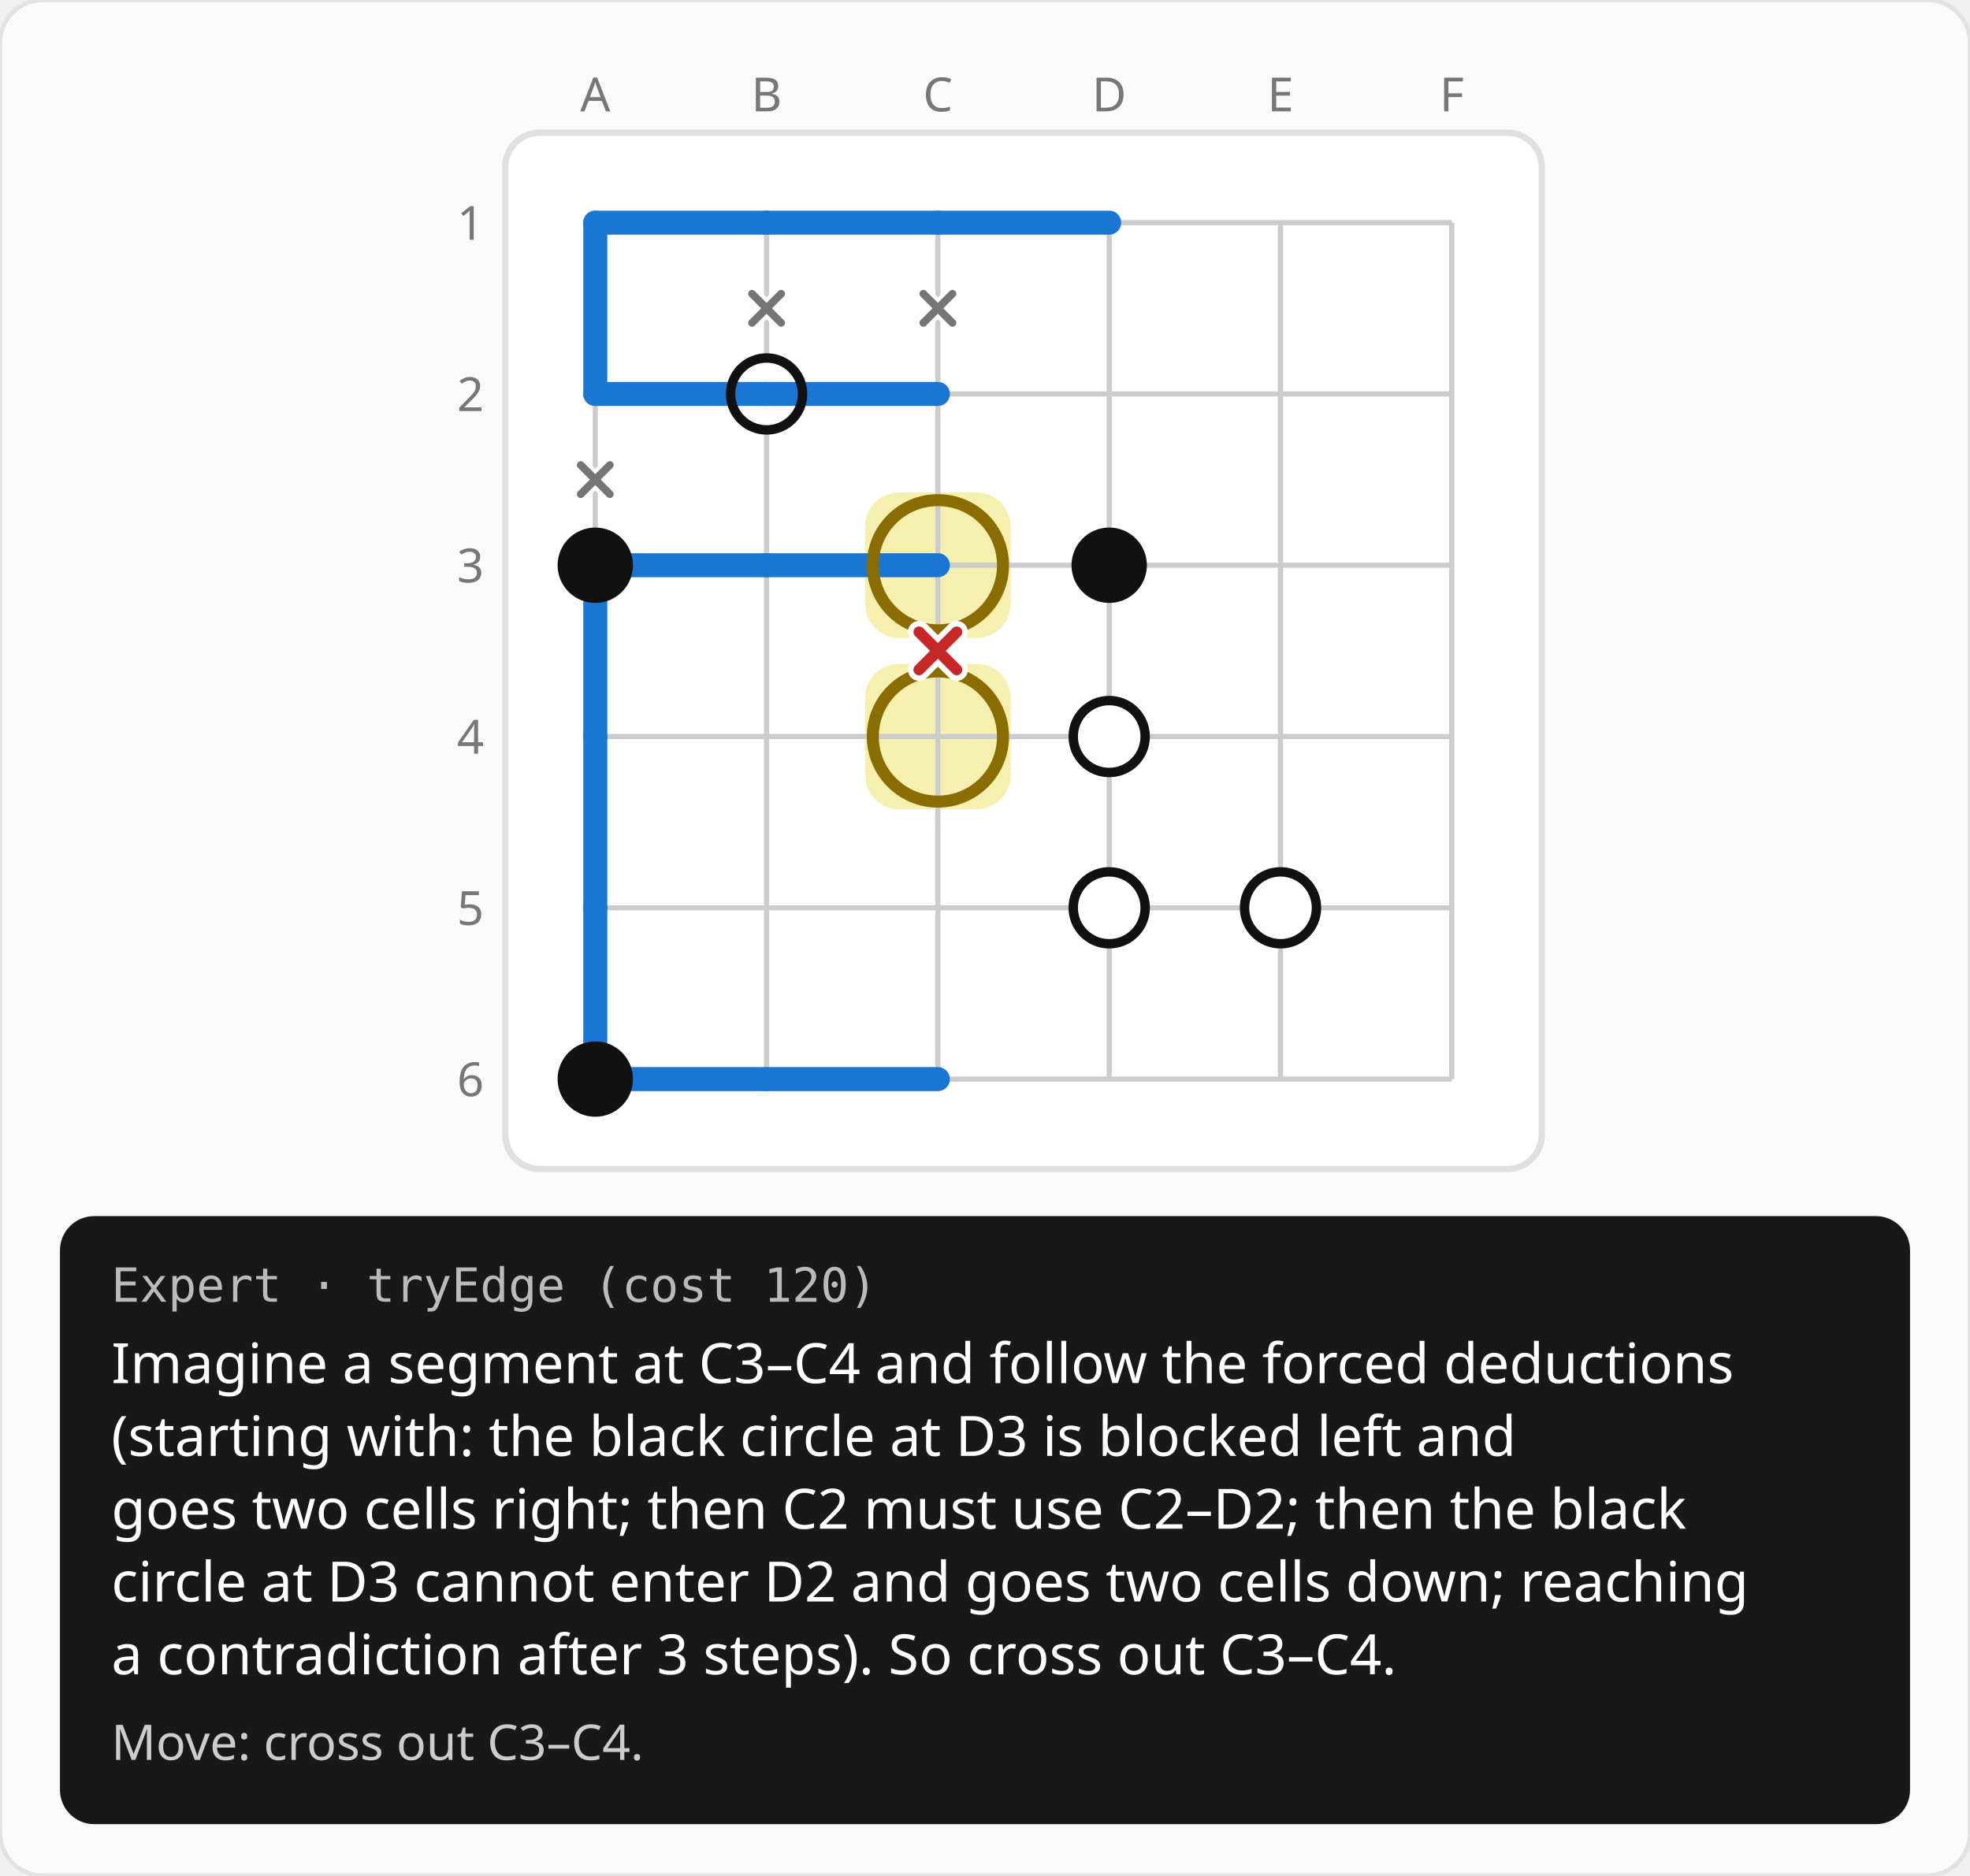
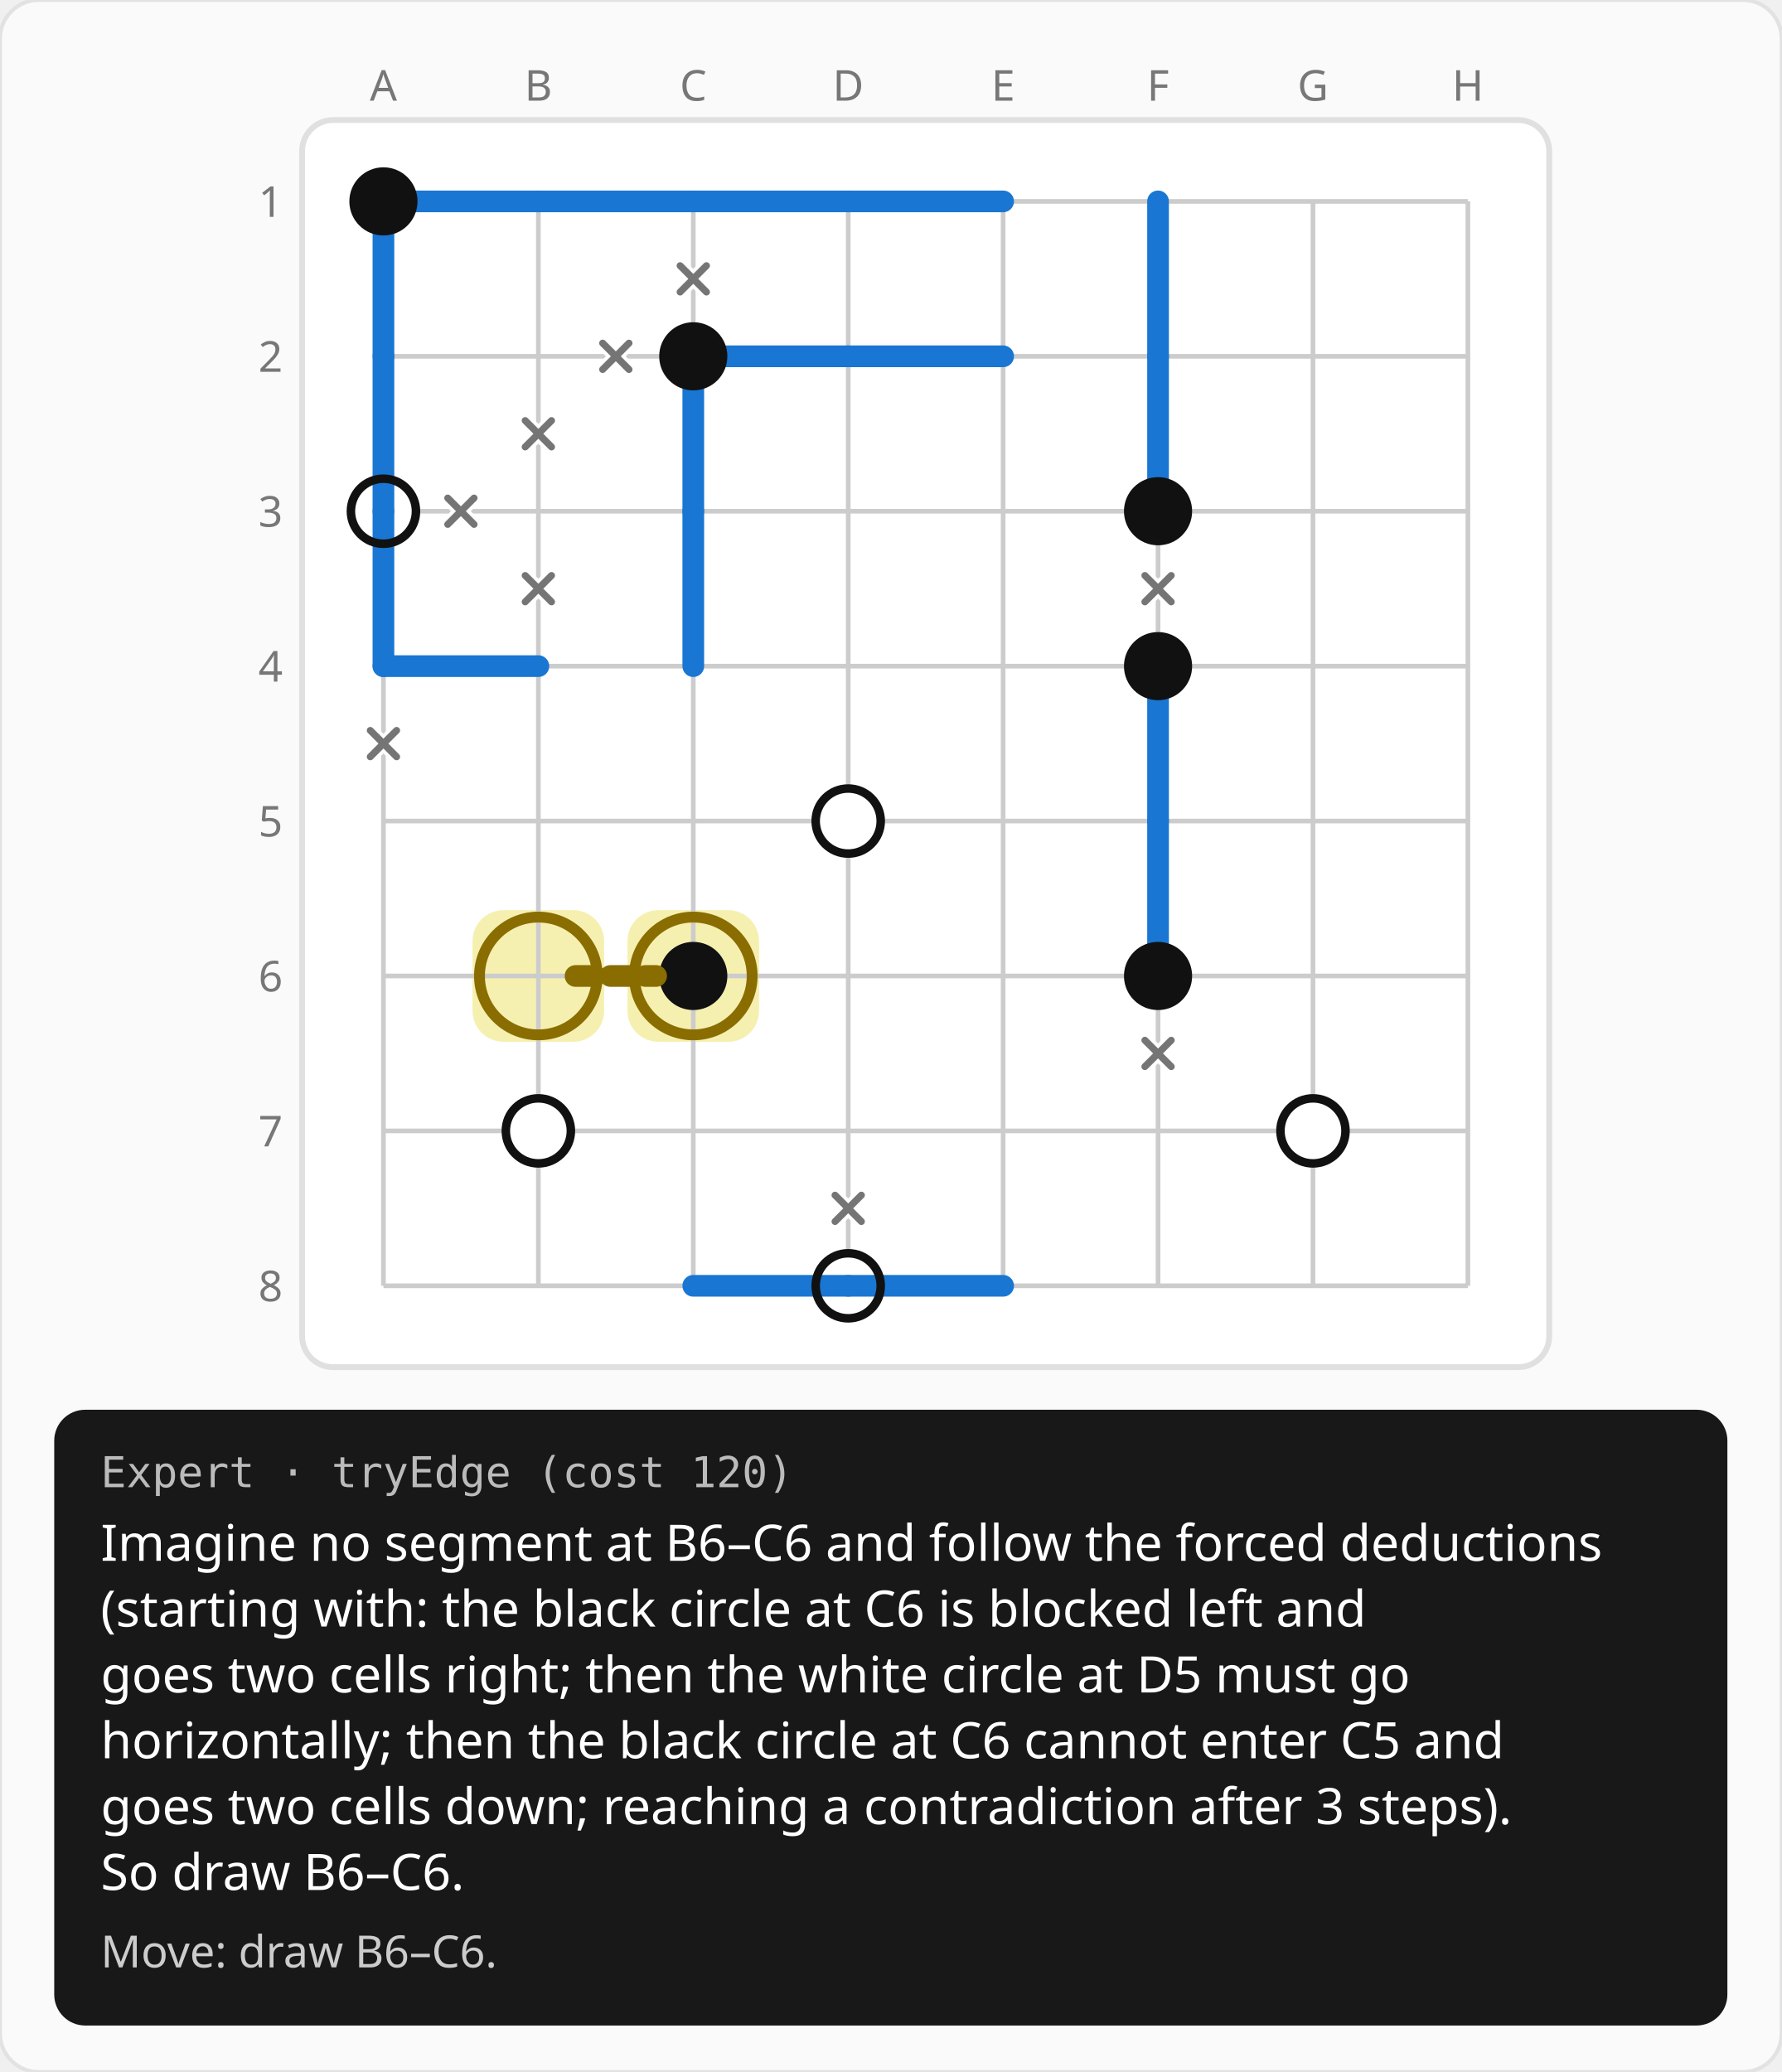
- <svg xmlns="http://www.w3.org/2000/svg" width="460" height="438" viewBox="0 0 460 438">
-   <rect width="460" height="438" rx="10" fill="#fafafa" stroke="#e2e2e2" />
+ <svg xmlns="http://www.w3.org/2000/svg" width="460" height="535" viewBox="0 0 460 535">
+   <rect width="460" height="535" rx="10" fill="#fafafa" stroke="#e2e2e2" />
  <defs>
    <pattern id="hatch" width="8" height="8" patternUnits="userSpaceOnUse" patternTransform="rotate(45)">
      <line x1="0" y1="0" x2="0" y2="8" stroke="#d55e00" stroke-width="3" opacity="0.55" />
    </pattern>
  </defs>
-   <g transform="translate(99 12)">
+   <g transform="translate(59 12)">
    <text x="40" y="14" fill="#777777" font-size="11" font-family="system-ui, sans-serif" text-anchor="middle">A</text>
    <text x="80" y="14" fill="#777777" font-size="11" font-family="system-ui, sans-serif" text-anchor="middle">B</text>
    <text x="120" y="14" fill="#777777" font-size="11" font-family="system-ui, sans-serif" text-anchor="middle">C</text>
    <text x="160" y="14" fill="#777777" font-size="11" font-family="system-ui, sans-serif" text-anchor="middle">D</text>
    <text x="200" y="14" fill="#777777" font-size="11" font-family="system-ui, sans-serif" text-anchor="middle">E</text>
    <text x="240" y="14" fill="#777777" font-size="11" font-family="system-ui, sans-serif" text-anchor="middle">F</text>
+     <text x="280" y="14" fill="#777777" font-size="11" font-family="system-ui, sans-serif" text-anchor="middle">G</text>
+     <text x="320" y="14" fill="#777777" font-size="11" font-family="system-ui, sans-serif" text-anchor="middle">H</text>
    <text x="14" y="44" fill="#777777" font-size="11" font-family="system-ui, sans-serif" text-anchor="end">1</text>
    <text x="14" y="84" fill="#777777" font-size="11" font-family="system-ui, sans-serif" text-anchor="end">2</text>
    <text x="14" y="124" fill="#777777" font-size="11" font-family="system-ui, sans-serif" text-anchor="end">3</text>
    <text x="14" y="164" fill="#777777" font-size="11" font-family="system-ui, sans-serif" text-anchor="end">4</text>
    <text x="14" y="204" fill="#777777" font-size="11" font-family="system-ui, sans-serif" text-anchor="end">5</text>
    <text x="14" y="244" fill="#777777" font-size="11" font-family="system-ui, sans-serif" text-anchor="end">6</text>
+     <text x="14" y="284" fill="#777777" font-size="11" font-family="system-ui, sans-serif" text-anchor="end">7</text>
+     <text x="14" y="324" fill="#777777" font-size="11" font-family="system-ui, sans-serif" text-anchor="end">8</text>
    <g transform="translate(18 18)">
-       <rect x="1" y="1" width="242" height="242" rx="8" fill="#ffffff" stroke="#e0e0e0" stroke-width="1.5" />
-       <rect x="85" y="85" width="34" height="34" rx="8" fill="rgba(244,236,156,0.8)" />
-       <rect x="85" y="125" width="34" height="34" rx="8" fill="rgba(244,236,156,0.8)" />
-       <line x1="22" y1="22" x2="222" y2="22" stroke="#cccccc" stroke-width="1.2" />
-       <line x1="22" y1="62" x2="222" y2="62" stroke="#cccccc" stroke-width="1.2" />
-       <line x1="22" y1="102" x2="222" y2="102" stroke="#cccccc" stroke-width="1.2" />
-       <line x1="22" y1="142" x2="222" y2="142" stroke="#cccccc" stroke-width="1.2" />
-       <line x1="22" y1="182" x2="222" y2="182" stroke="#cccccc" stroke-width="1.2" />
-       <line x1="22" y1="222" x2="222" y2="222" stroke="#cccccc" stroke-width="1.2" />
-       <line x1="22" y1="22" x2="22" y2="222" stroke="#cccccc" stroke-width="1.2" />
-       <line x1="62" y1="22" x2="62" y2="222" stroke="#cccccc" stroke-width="1.2" />
-       <line x1="102" y1="22" x2="102" y2="222" stroke="#cccccc" stroke-width="1.2" />
-       <line x1="142" y1="22" x2="142" y2="222" stroke="#cccccc" stroke-width="1.2" />
-       <line x1="182" y1="22" x2="182" y2="222" stroke="#cccccc" stroke-width="1.2" />
-       <line x1="222" y1="22" x2="222" y2="222" stroke="#cccccc" stroke-width="1.2" />
-       <circle cx="62" cy="62" r="8.4" fill="#ffffff" />
-       <circle cx="142" cy="142" r="8.4" fill="#ffffff" />
+       <rect x="1" y="1" width="322" height="322" rx="8" fill="#ffffff" stroke="#e0e0e0" stroke-width="1.5" />
+       <rect x="45" y="205" width="34" height="34" rx="8" fill="rgba(244,236,156,0.8)" />
+       <rect x="85" y="205" width="34" height="34" rx="8" fill="rgba(244,236,156,0.8)" />
+       <line x1="22" y1="22" x2="302" y2="22" stroke="#cccccc" stroke-width="1.2" />
+       <line x1="22" y1="62" x2="302" y2="62" stroke="#cccccc" stroke-width="1.2" />
+       <line x1="22" y1="102" x2="302" y2="102" stroke="#cccccc" stroke-width="1.2" />
+       <line x1="22" y1="142" x2="302" y2="142" stroke="#cccccc" stroke-width="1.2" />
+       <line x1="22" y1="182" x2="302" y2="182" stroke="#cccccc" stroke-width="1.2" />
+       <line x1="22" y1="222" x2="302" y2="222" stroke="#cccccc" stroke-width="1.2" />
+       <line x1="22" y1="262" x2="302" y2="262" stroke="#cccccc" stroke-width="1.2" />
+       <line x1="22" y1="302" x2="302" y2="302" stroke="#cccccc" stroke-width="1.2" />
+       <line x1="22" y1="22" x2="22" y2="302" stroke="#cccccc" stroke-width="1.2" />
+       <line x1="62" y1="22" x2="62" y2="302" stroke="#cccccc" stroke-width="1.2" />
+       <line x1="102" y1="22" x2="102" y2="302" stroke="#cccccc" stroke-width="1.2" />
+       <line x1="142" y1="22" x2="142" y2="302" stroke="#cccccc" stroke-width="1.2" />
+       <line x1="182" y1="22" x2="182" y2="302" stroke="#cccccc" stroke-width="1.2" />
+       <line x1="222" y1="22" x2="222" y2="302" stroke="#cccccc" stroke-width="1.2" />
+       <line x1="262" y1="22" x2="262" y2="302" stroke="#cccccc" stroke-width="1.2" />
+       <line x1="302" y1="22" x2="302" y2="302" stroke="#cccccc" stroke-width="1.2" />
+       <circle cx="22" cy="102" r="8.4" fill="#ffffff" />
      <circle cx="142" cy="182" r="8.4" fill="#ffffff" />
-       <circle cx="182" cy="182" r="8.4" fill="#ffffff" />
+       <circle cx="62" cy="262" r="8.4" fill="#ffffff" />
+       <circle cx="262" cy="262" r="8.4" fill="#ffffff" />
+       <circle cx="142" cy="302" r="8.4" fill="#ffffff" />
      <line x1="22" y1="22" x2="62" y2="22" stroke="#1976d2" stroke-width="5.6" stroke-linecap="round" />
      <line x1="22" y1="22" x2="22" y2="62" stroke="#1976d2" stroke-width="5.6" stroke-linecap="round" />
      <line x1="62" y1="22" x2="102" y2="22" stroke="#1976d2" stroke-width="5.6" stroke-linecap="round" />
      <line x1="102" y1="22" x2="142" y2="22" stroke="#1976d2" stroke-width="5.6" stroke-linecap="round" />
-       <line x1="22" y1="62" x2="62" y2="62" stroke="#1976d2" stroke-width="5.6" stroke-linecap="round" />
-       <line x1="62" y1="62" x2="102" y2="62" stroke="#1976d2" stroke-width="5.6" stroke-linecap="round" />
-       <line x1="22" y1="102" x2="62" y2="102" stroke="#1976d2" stroke-width="5.6" stroke-linecap="round" />
+       <line x1="142" y1="22" x2="182" y2="22" stroke="#1976d2" stroke-width="5.6" stroke-linecap="round" />
+       <line x1="222" y1="22" x2="222" y2="62" stroke="#1976d2" stroke-width="5.6" stroke-linecap="round" />
+       <line x1="22" y1="62" x2="22" y2="102" stroke="#1976d2" stroke-width="5.6" stroke-linecap="round" />
+       <line x1="102" y1="62" x2="142" y2="62" stroke="#1976d2" stroke-width="5.6" stroke-linecap="round" />
+       <line x1="102" y1="62" x2="102" y2="102" stroke="#1976d2" stroke-width="5.6" stroke-linecap="round" />
+       <line x1="142" y1="62" x2="182" y2="62" stroke="#1976d2" stroke-width="5.6" stroke-linecap="round" />
+       <line x1="222" y1="62" x2="222" y2="102" stroke="#1976d2" stroke-width="5.6" stroke-linecap="round" />
      <line x1="22" y1="102" x2="22" y2="142" stroke="#1976d2" stroke-width="5.6" stroke-linecap="round" />
-       <line x1="62" y1="102" x2="102" y2="102" stroke="#1976d2" stroke-width="5.6" stroke-linecap="round" />
-       <line x1="22" y1="142" x2="22" y2="182" stroke="#1976d2" stroke-width="5.6" stroke-linecap="round" />
-       <line x1="22" y1="182" x2="22" y2="222" stroke="#1976d2" stroke-width="5.6" stroke-linecap="round" />
-       <line x1="22" y1="222" x2="62" y2="222" stroke="#1976d2" stroke-width="5.6" stroke-linecap="round" />
-       <line x1="62" y1="222" x2="102" y2="222" stroke="#1976d2" stroke-width="5.6" stroke-linecap="round" />
-       <circle cx="62" cy="62" r="8.4" fill="none" stroke="#111111" stroke-width="2.2" />
-       <circle cx="22" cy="102" r="8.8" fill="#111111" />
-       <circle cx="142" cy="102" r="8.8" fill="#111111" />
-       <circle cx="142" cy="142" r="8.4" fill="none" stroke="#111111" stroke-width="2.2" />
+       <line x1="102" y1="102" x2="102" y2="142" stroke="#1976d2" stroke-width="5.6" stroke-linecap="round" />
+       <line x1="22" y1="142" x2="62" y2="142" stroke="#1976d2" stroke-width="5.6" stroke-linecap="round" />
+       <line x1="222" y1="142" x2="222" y2="182" stroke="#1976d2" stroke-width="5.6" stroke-linecap="round" />
+       <line x1="222" y1="182" x2="222" y2="222" stroke="#1976d2" stroke-width="5.6" stroke-linecap="round" />
+       <line x1="102" y1="302" x2="142" y2="302" stroke="#1976d2" stroke-width="5.6" stroke-linecap="round" />
+       <line x1="142" y1="302" x2="182" y2="302" stroke="#1976d2" stroke-width="5.6" stroke-linecap="round" />
+       <circle cx="22" cy="22" r="8.8" fill="#111111" />
+       <circle cx="102" cy="62" r="8.8" fill="#111111" />
+       <circle cx="22" cy="102" r="8.4" fill="none" stroke="#111111" stroke-width="2.2" />
+       <circle cx="222" cy="102" r="8.8" fill="#111111" />
+       <circle cx="222" cy="142" r="8.8" fill="#111111" />
      <circle cx="142" cy="182" r="8.4" fill="none" stroke="#111111" stroke-width="2.2" />
-       <circle cx="182" cy="182" r="8.4" fill="none" stroke="#111111" stroke-width="2.2" />
-       <circle cx="22" cy="222" r="8.8" fill="#111111" />
-       <path d="M58.6 38.6L65.4 45.4M58.6 45.4L65.4 38.6" stroke="#ffffff" stroke-width="3.6" stroke-linecap="round" />
-       <path d="M58.6 38.6L65.4 45.4M58.6 45.4L65.4 38.6" stroke="#757575" stroke-width="1.8" stroke-linecap="round" />
+       <circle cx="102" cy="222" r="8.8" fill="#111111" />
+       <circle cx="222" cy="222" r="8.8" fill="#111111" />
+       <circle cx="62" cy="262" r="8.4" fill="none" stroke="#111111" stroke-width="2.2" />
+       <circle cx="262" cy="262" r="8.4" fill="none" stroke="#111111" stroke-width="2.2" />
+       <circle cx="142" cy="302" r="8.4" fill="none" stroke="#111111" stroke-width="2.2" />
      <path d="M98.6 38.6L105.4 45.4M98.6 45.4L105.4 38.6" stroke="#ffffff" stroke-width="3.6" stroke-linecap="round" />
      <path d="M98.6 38.6L105.4 45.4M98.6 45.4L105.4 38.6" stroke="#757575" stroke-width="1.8" stroke-linecap="round" />
-       <path d="M18.6 78.6L25.4 85.4M18.6 85.4L25.4 78.6" stroke="#ffffff" stroke-width="3.6" stroke-linecap="round" />
-       <path d="M18.6 78.6L25.4 85.4M18.6 85.4L25.4 78.6" stroke="#757575" stroke-width="1.8" stroke-linecap="round" />
-       <circle cx="102" cy="102" r="15.2" fill="none" stroke="#8a6d00" stroke-width="2.8" />
-       <circle cx="102" cy="142" r="15.2" fill="none" stroke="#8a6d00" stroke-width="2.8" />
-       <path d="M97.6 117.6L106.4 126.4M97.6 126.4L106.4 117.6" stroke="#ffffff" stroke-width="5.2" stroke-linecap="round" />
-       <path d="M97.6 117.6L106.4 126.4M97.6 126.4L106.4 117.6" stroke="#c62828" stroke-width="2.6" stroke-linecap="round" />
+       <path d="M78.6 58.6L85.4 65.4M78.6 65.4L85.4 58.6" stroke="#ffffff" stroke-width="3.6" stroke-linecap="round" />
+       <path d="M78.6 58.6L85.4 65.4M78.6 65.4L85.4 58.6" stroke="#757575" stroke-width="1.8" stroke-linecap="round" />
+       <path d="M58.6 78.6L65.4 85.4M58.6 85.4L65.4 78.6" stroke="#ffffff" stroke-width="3.6" stroke-linecap="round" />
+       <path d="M58.6 78.6L65.4 85.4M58.6 85.4L65.4 78.6" stroke="#757575" stroke-width="1.8" stroke-linecap="round" />
+       <path d="M38.6 98.6L45.4 105.4M38.6 105.4L45.4 98.6" stroke="#ffffff" stroke-width="3.6" stroke-linecap="round" />
+       <path d="M38.6 98.6L45.4 105.4M38.6 105.4L45.4 98.6" stroke="#757575" stroke-width="1.8" stroke-linecap="round" />
+       <path d="M58.6 118.6L65.4 125.4M58.6 125.4L65.4 118.6" stroke="#ffffff" stroke-width="3.6" stroke-linecap="round" />
+       <path d="M58.6 118.6L65.4 125.4M58.6 125.4L65.4 118.6" stroke="#757575" stroke-width="1.8" stroke-linecap="round" />
+       <path d="M218.6 118.6L225.4 125.4M218.6 125.4L225.4 118.6" stroke="#ffffff" stroke-width="3.6" stroke-linecap="round" />
+       <path d="M218.6 118.6L225.4 125.4M218.6 125.4L225.4 118.6" stroke="#757575" stroke-width="1.8" stroke-linecap="round" />
+       <path d="M18.6 158.6L25.4 165.4M18.6 165.4L25.4 158.6" stroke="#ffffff" stroke-width="3.6" stroke-linecap="round" />
+       <path d="M18.6 158.6L25.4 165.4M18.6 165.4L25.4 158.6" stroke="#757575" stroke-width="1.8" stroke-linecap="round" />
+       <path d="M218.6 238.6L225.4 245.4M218.6 245.4L225.4 238.6" stroke="#ffffff" stroke-width="3.6" stroke-linecap="round" />
+       <path d="M218.6 238.6L225.4 245.4M218.6 245.4L225.4 238.6" stroke="#757575" stroke-width="1.8" stroke-linecap="round" />
+       <path d="M138.6 278.6L145.4 285.4M138.6 285.4L145.4 278.6" stroke="#ffffff" stroke-width="3.6" stroke-linecap="round" />
+       <path d="M138.6 278.6L145.4 285.4M138.6 285.4L145.4 278.6" stroke="#757575" stroke-width="1.8" stroke-linecap="round" />
+       <circle cx="62" cy="222" r="15.2" fill="none" stroke="#8a6d00" stroke-width="2.8" />
+       <circle cx="102" cy="222" r="15.2" fill="none" stroke="#8a6d00" stroke-width="2.8" />
+       <line x1="71.6" y1="222" x2="92.4" y2="222" stroke="#8a6d00" stroke-width="5.6" stroke-linecap="round" stroke-dasharray="5 4" />
    </g>
  </g>
-   <rect x="14" y="284" width="432" height="142" rx="8" fill="#181818" />
-   <text x="26" y="304" fill="#bbbbbb" font-size="11" font-family="ui-monospace, Menlo, monospace">Expert · tryEdge (cost 120)</text>
-   <text x="26" y="323" fill="#ffffff" font-size="13" font-family="system-ui, sans-serif">Imagine a segment at C3–C4 and follow the forced deductions</text>
-   <text x="26" y="340" fill="#ffffff" font-size="13" font-family="system-ui, sans-serif">(starting with: the black circle at D3 is blocked left and</text>
-   <text x="26" y="357" fill="#ffffff" font-size="13" font-family="system-ui, sans-serif">goes two cells right; then C2 must use C2–D2; then the black</text>
-   <text x="26" y="374" fill="#ffffff" font-size="13" font-family="system-ui, sans-serif">circle at D3 cannot enter D2 and goes two cells down; reaching</text>
-   <text x="26" y="391" fill="#ffffff" font-size="13" font-family="system-ui, sans-serif">a contradiction after 3 steps). So cross out C3–C4.</text>
-   <text x="26" y="411" fill="#cccccc" font-size="11.5" font-family="system-ui, sans-serif">Move: cross out C3–C4.</text>
+   <rect x="14" y="364" width="432" height="159" rx="8" fill="#181818" />
+   <text x="26" y="384" fill="#bbbbbb" font-size="11" font-family="ui-monospace, Menlo, monospace">Expert · tryEdge (cost 120)</text>
+   <text x="26" y="403" fill="#ffffff" font-size="13" font-family="system-ui, sans-serif">Imagine no segment at B6–C6 and follow the forced deductions</text>
+   <text x="26" y="420" fill="#ffffff" font-size="13" font-family="system-ui, sans-serif">(starting with: the black circle at C6 is blocked left and</text>
+   <text x="26" y="437" fill="#ffffff" font-size="13" font-family="system-ui, sans-serif">goes two cells right; then the white circle at D5 must go</text>
+   <text x="26" y="454" fill="#ffffff" font-size="13" font-family="system-ui, sans-serif">horizontally; then the black circle at C6 cannot enter C5 and</text>
+   <text x="26" y="471" fill="#ffffff" font-size="13" font-family="system-ui, sans-serif">goes two cells down; reaching a contradiction after 3 steps).</text>
+   <text x="26" y="488" fill="#ffffff" font-size="13" font-family="system-ui, sans-serif">So draw B6–C6.</text>
+   <text x="26" y="508" fill="#cccccc" font-size="11.5" font-family="system-ui, sans-serif">Move: draw B6–C6.</text>
</svg>
